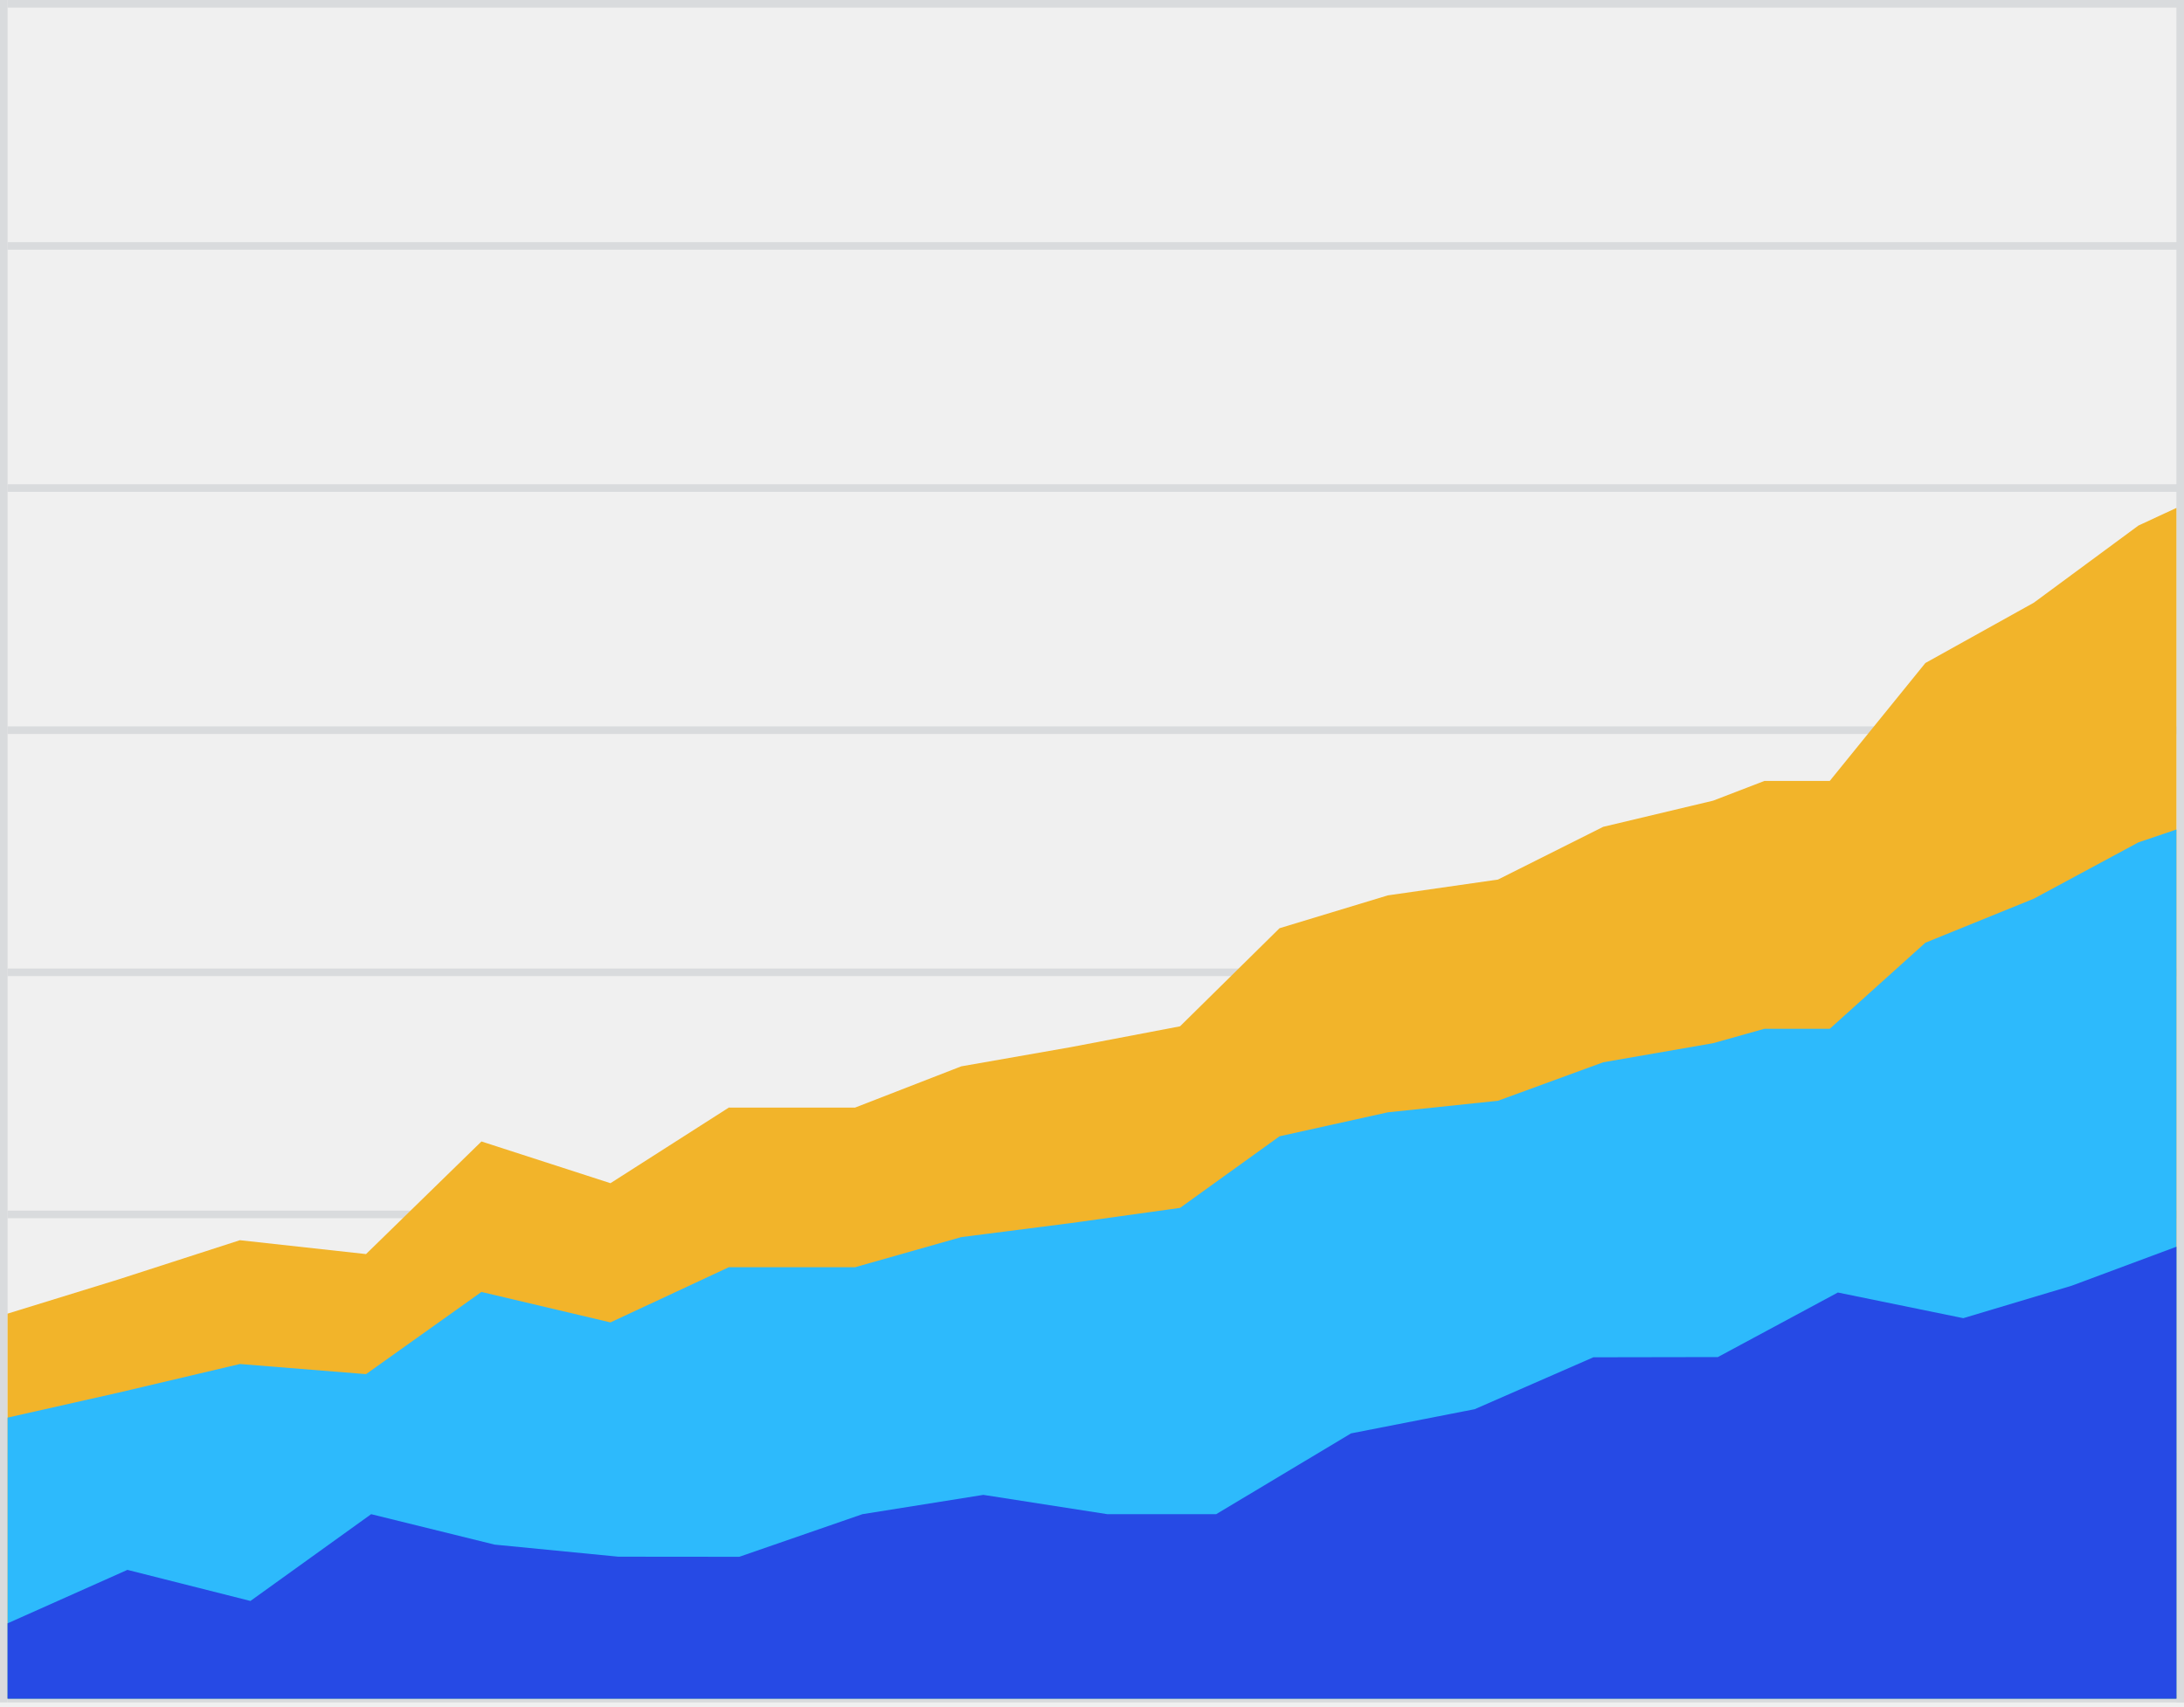
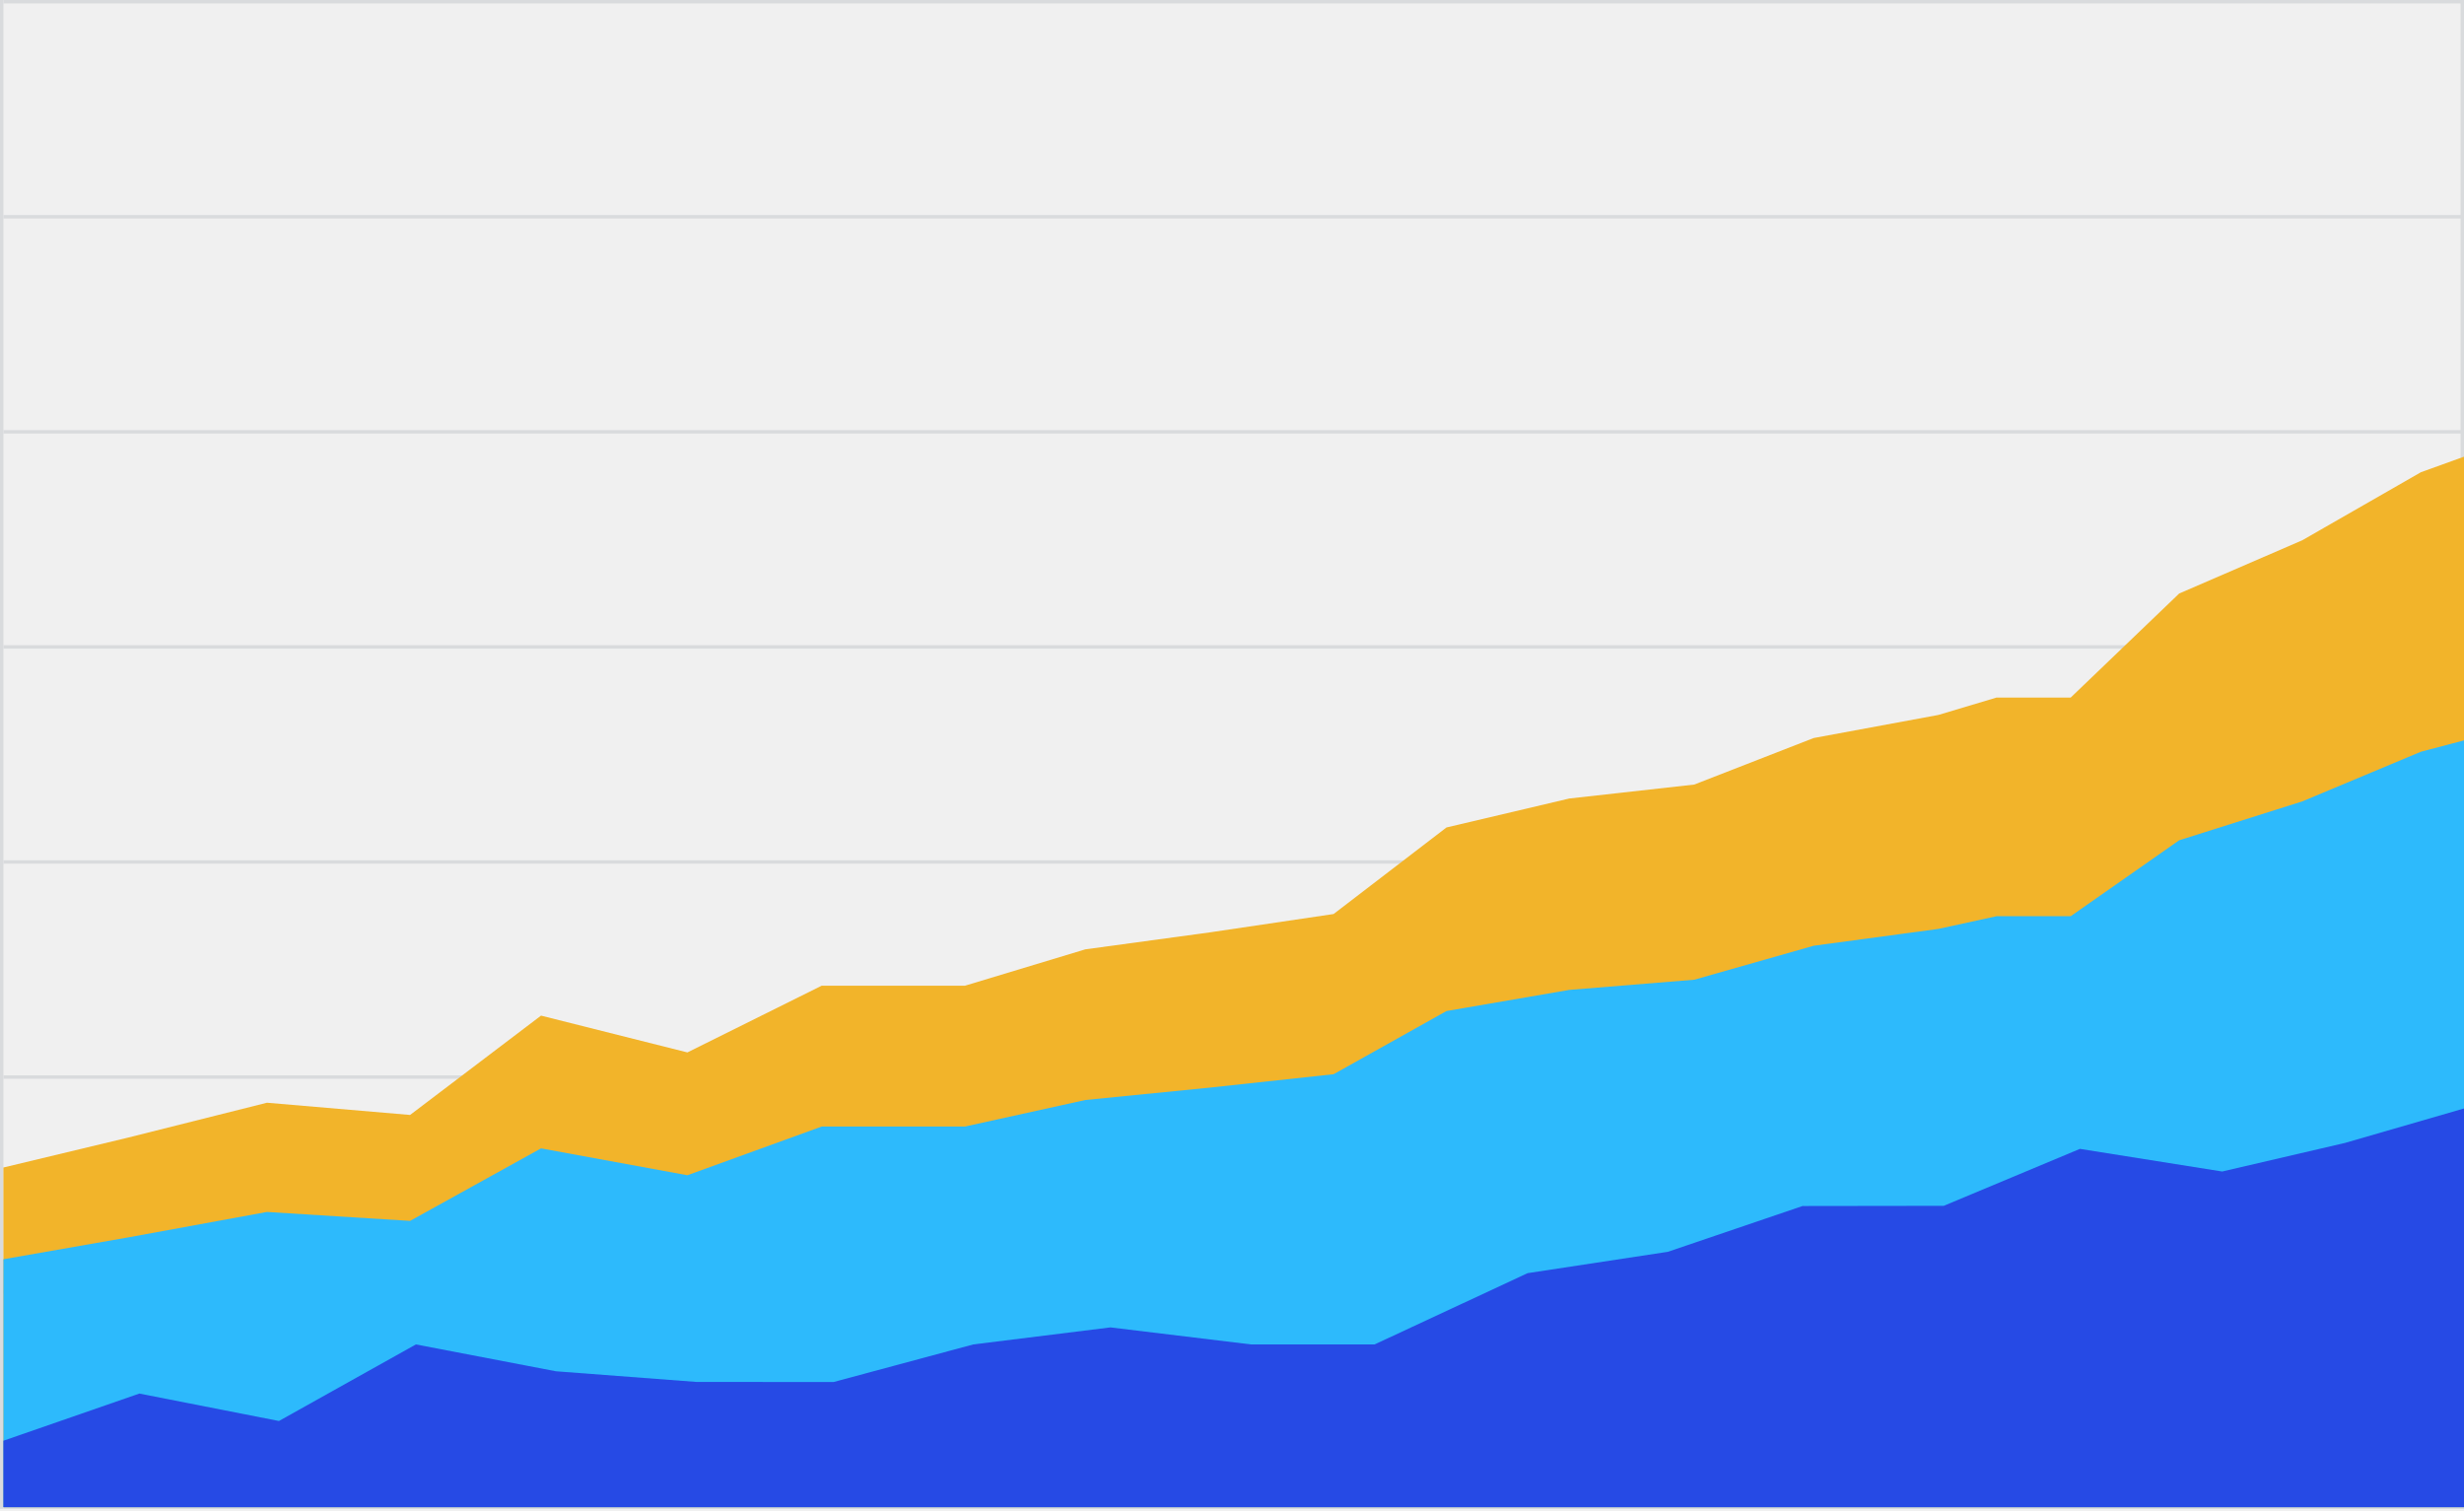
- <svg xmlns="http://www.w3.org/2000/svg" width="288" height="225" viewBox="0 0 288 225" fill="none">
-   <line x1="1" y1="0.5" x2="288" y2="0.5" stroke="#D9DBDD" />
-   <line x1="1" y1="32.429" x2="288" y2="32.429" stroke="#D9DBDD" />
-   <line x1="1" y1="64.357" x2="288" y2="64.357" stroke="#D9DBDD" />
-   <line x1="1" y1="96.286" x2="288" y2="96.286" stroke="#D9DBDD" />
-   <line x1="1" y1="128.214" x2="288" y2="128.214" stroke="#D9DBDD" />
-   <line x1="1" y1="160.143" x2="288" y2="160.143" stroke="#D9DBDD" />
-   <line x1="1" y1="192.071" x2="288" y2="192.071" stroke="#D9DBDD" />
-   <line x1="1" y1="224" x2="288" y2="224" stroke="#D9DBDD" />
-   <line x1="0.5" y1="224.5" x2="0.5" stroke="#D9DBDD" />
-   <line x1="287.5" y1="224.5" x2="287.5" stroke="#D9DBDD" />
-   <g clip-path="url(#clip0_121_5117)">
-     <path fill-rule="evenodd" clip-rule="evenodd" d="M417.731 -35.613L403.653 -26.349L390.643 -14.102L377.057 -3.493L365.046 11.819L351.422 22.231L339.052 36.093L323.687 39.502L309.223 47.031L296.554 62.545L281.992 69.303L268.199 79.476L253.895 87.432L241.286 102.983H232.666L225.906 105.583L211.41 109.033L197.531 115.988L183.008 118.073L168.77 122.391L168.732 122.402L155.609 135.339L141.218 138.083L126.754 140.619L112.76 146.056H96.19L96.132 146.04L80.5 156.027L63.566 150.55L63.487 150.526L48.267 165.374L31.66 163.548L31.633 163.545L15.545 168.741L-0.387 173.655L-16.762 174.488L-32.872 178.226L-48.801 184.452L-65.202 181.496L-81.522 180.555L-81.573 180.552L-97.25 192.621L-113.533 189.255L-129.809 185.568L-146.07 184.528L-162.166 188.393L-178.37 187.63L-194.445 194.598L-210.687 186.362L-226.808 192.092L-285 224H-226.807H430V-50L417.731 -35.613Z" fill="#F2B42A" />
-     <path fill-rule="evenodd" clip-rule="evenodd" d="M417.731 34.501L403.653 41.263L390.643 50.203L377.057 57.947L365.046 69.124L351.422 76.723L339.052 86.842L323.687 89.33L309.223 94.825L296.554 106.149L281.992 111.083L268.199 118.508L253.895 124.315L241.286 135.666H232.666L225.906 137.565L211.41 140.082L197.531 145.159L183.008 146.681L168.77 149.833L168.732 149.841L155.609 159.284L141.218 161.287L126.754 163.138L112.76 167.107H96.19L96.132 167.095L80.5 174.384L63.566 170.387L63.487 170.369L48.267 181.207L31.66 179.874L31.633 179.872L15.545 183.665L-0.387 187.252L-16.762 187.86L-32.872 190.588L-48.801 195.133L-65.202 192.975L-81.522 192.288L-81.573 192.286L-97.25 201.096L-113.533 198.639L-129.809 195.948L-146.07 195.188L-162.165 198.01L-178.37 197.452L-194.445 202.539L-210.687 196.527L-226.808 200.709L-285 224H-226.807H430V24L417.731 34.501Z" fill="#2DBAFC" />
-     <path fill-rule="evenodd" clip-rule="evenodd" d="M415.245 89.103L400.461 94.897L385.977 117.803H369.085L354.651 127.543L339.33 134.903L323.413 145.233L307.239 150.755L292.363 162.408L273.176 169.551L258.893 173.826L242.357 170.443L226.529 178.956L210.183 178.984L210.133 178.977L194.465 185.829L178.161 189.02L160.374 199.674L146.014 199.672L129.672 197.128L113.727 199.674L97.487 205.294L81.535 205.279L65.218 203.686L48.944 199.674L33.025 211.117L16.837 207.027L16.801 207.018L0.926 214.1L-15.325 217.601L-31.33 215.791L-47.481 215.956L-53.846 215.504L-65.228 220.04L-77.401 217.917L-95.871 215.041L-111.875 220.04L-118.191 217.391L-135.552 218.96L-144.528 218.327L-160.242 217.515L-176.496 213.971L-189.563 215.956L-208.742 214.957L-224.677 213.11L-285 224H-224.804H430V76L415.245 89.103Z" fill="#264AE5" />
+ <svg xmlns="http://www.w3.org/2000/svg" width="721" height="442" viewBox="0 0 721 442" fill="none">
+   <line x1="1" y1="0.5" x2="721" y2="0.5" stroke="#D9DBDD" />
+   <line x1="1" y1="63.429" x2="721" y2="63.429" stroke="#D9DBDD" />
+   <line x1="1" y1="126.357" x2="721" y2="126.357" stroke="#D9DBDD" />
+   <line x1="1" y1="189.286" x2="721" y2="189.286" stroke="#D9DBDD" />
+   <line x1="1" y1="252.214" x2="721" y2="252.214" stroke="#D9DBDD" />
+   <line x1="1" y1="315.143" x2="721" y2="315.143" stroke="#D9DBDD" />
+   <line x1="1" y1="378.071" x2="721" y2="378.071" stroke="#D9DBDD" />
+   <line x1="1" y1="441" x2="721" y2="441" stroke="#D9DBDD" />
+   <line x1="0.5" y1="441.5" x2="0.5" stroke="#D9DBDD" />
+   <line x1="720.5" y1="441.5" x2="720.5" stroke="#D9DBDD" />
+   <g clip-path="url(#clip0_222_8878)">
+     <path fill-rule="evenodd" clip-rule="evenodd" d="M1050.11 -67.207L1014.67 -49.072L981.919 -25.097L947.718 -4.329L917.48 25.645L883.181 46.026L852.041 73.163L813.36 79.836L776.945 94.573L745.051 124.943L708.393 138.173L673.67 158.086L637.658 173.661L605.916 204.103H584.216L567.197 209.193L530.703 215.946L495.764 229.56L459.201 233.642L423.357 242.094L423.262 242.117L390.226 267.442L353.995 272.814L317.583 277.777L282.353 288.421H240.639L240.494 288.389L201.141 307.939L158.508 297.219L158.31 297.17L119.995 326.236L78.187 322.662L78.118 322.656L37.616 332.827L-2.491 342.448L-43.715 344.077L-84.272 351.395L-124.374 363.582L-165.662 357.797L-206.748 355.953L-206.876 355.948L-246.343 379.574L-287.336 372.985L-328.31 365.768L-369.246 363.731L-409.766 371.298L-450.561 369.803L-491.03 383.444L-531.917 367.321L-572.501 378.537L-719 441H-572.501H1081V-95.369L1050.11 -67.207Z" fill="#F2B42A" />
+     <path fill-rule="evenodd" clip-rule="evenodd" d="M1050.11 70.046L1014.67 83.283L981.919 100.783L947.718 115.942L917.48 137.821L883.181 152.698L852.041 172.506L813.36 177.377L776.945 188.134L745.051 210.301L708.393 219.958L673.67 234.493L637.658 245.862L605.916 268.082H584.216L567.197 271.798L530.703 276.727L495.764 286.664L459.201 289.644L423.357 295.813L423.262 295.83L390.226 314.315L353.995 318.236L317.583 321.859L282.353 329.629H240.639L240.495 329.605L201.141 343.875L158.508 336.05L158.31 336.015L119.995 357.231L78.187 354.622L78.118 354.618L37.616 362.041L-2.491 369.064L-43.715 370.253L-84.272 375.595L-124.374 384.491L-165.662 380.268L-206.748 378.922L-206.876 378.918L-246.343 396.163L-287.336 391.354L-328.311 386.086L-369.246 384.599L-409.766 390.123L-450.561 389.032L-491.03 398.988L-531.917 387.22L-572.501 395.407L-719 441H-572.501H1081V49.489L1050.11 70.046Z" fill="#2DBAFC" />
+     <path fill-rule="evenodd" clip-rule="evenodd" d="M1043.85 176.932L1006.64 188.275L970.173 233.114H927.648L891.31 252.18L852.739 266.587L812.668 286.81L771.951 297.62L734.502 320.43L686.197 334.414L650.241 342.782L608.613 336.159L568.764 352.824L527.613 352.879L527.488 352.866L488.044 366.278L447 372.524L402.222 393.38L366.07 393.376L324.93 388.397L284.789 393.38L243.904 404.381L203.746 404.352L162.668 401.234L121.697 393.38L81.623 415.78L40.868 407.775L40.779 407.757L0.814 421.62L-40.098 428.473L-80.389 424.931L-121.05 425.253L-137.074 424.369L-165.728 433.248L-196.374 429.092L-242.87 423.462L-283.162 433.248L-299.061 428.063L-342.767 431.134L-365.364 429.896L-404.923 428.305L-445.842 421.367L-478.738 425.253L-527.023 423.297L-567.137 419.682L-719 441H-567.457H1081V151.282L1043.85 176.932Z" fill="#264AE5" />
  </g>
  <defs>
-     <clipPath id="clip0_121_5117">
-       <rect width="286" height="162" fill="white" transform="translate(1 62)" />
+     <clipPath id="clip0_222_8878">
+       <rect width="720" height="317.124" fill="white" transform="translate(1 123.877)" />
    </clipPath>
  </defs>
</svg>
